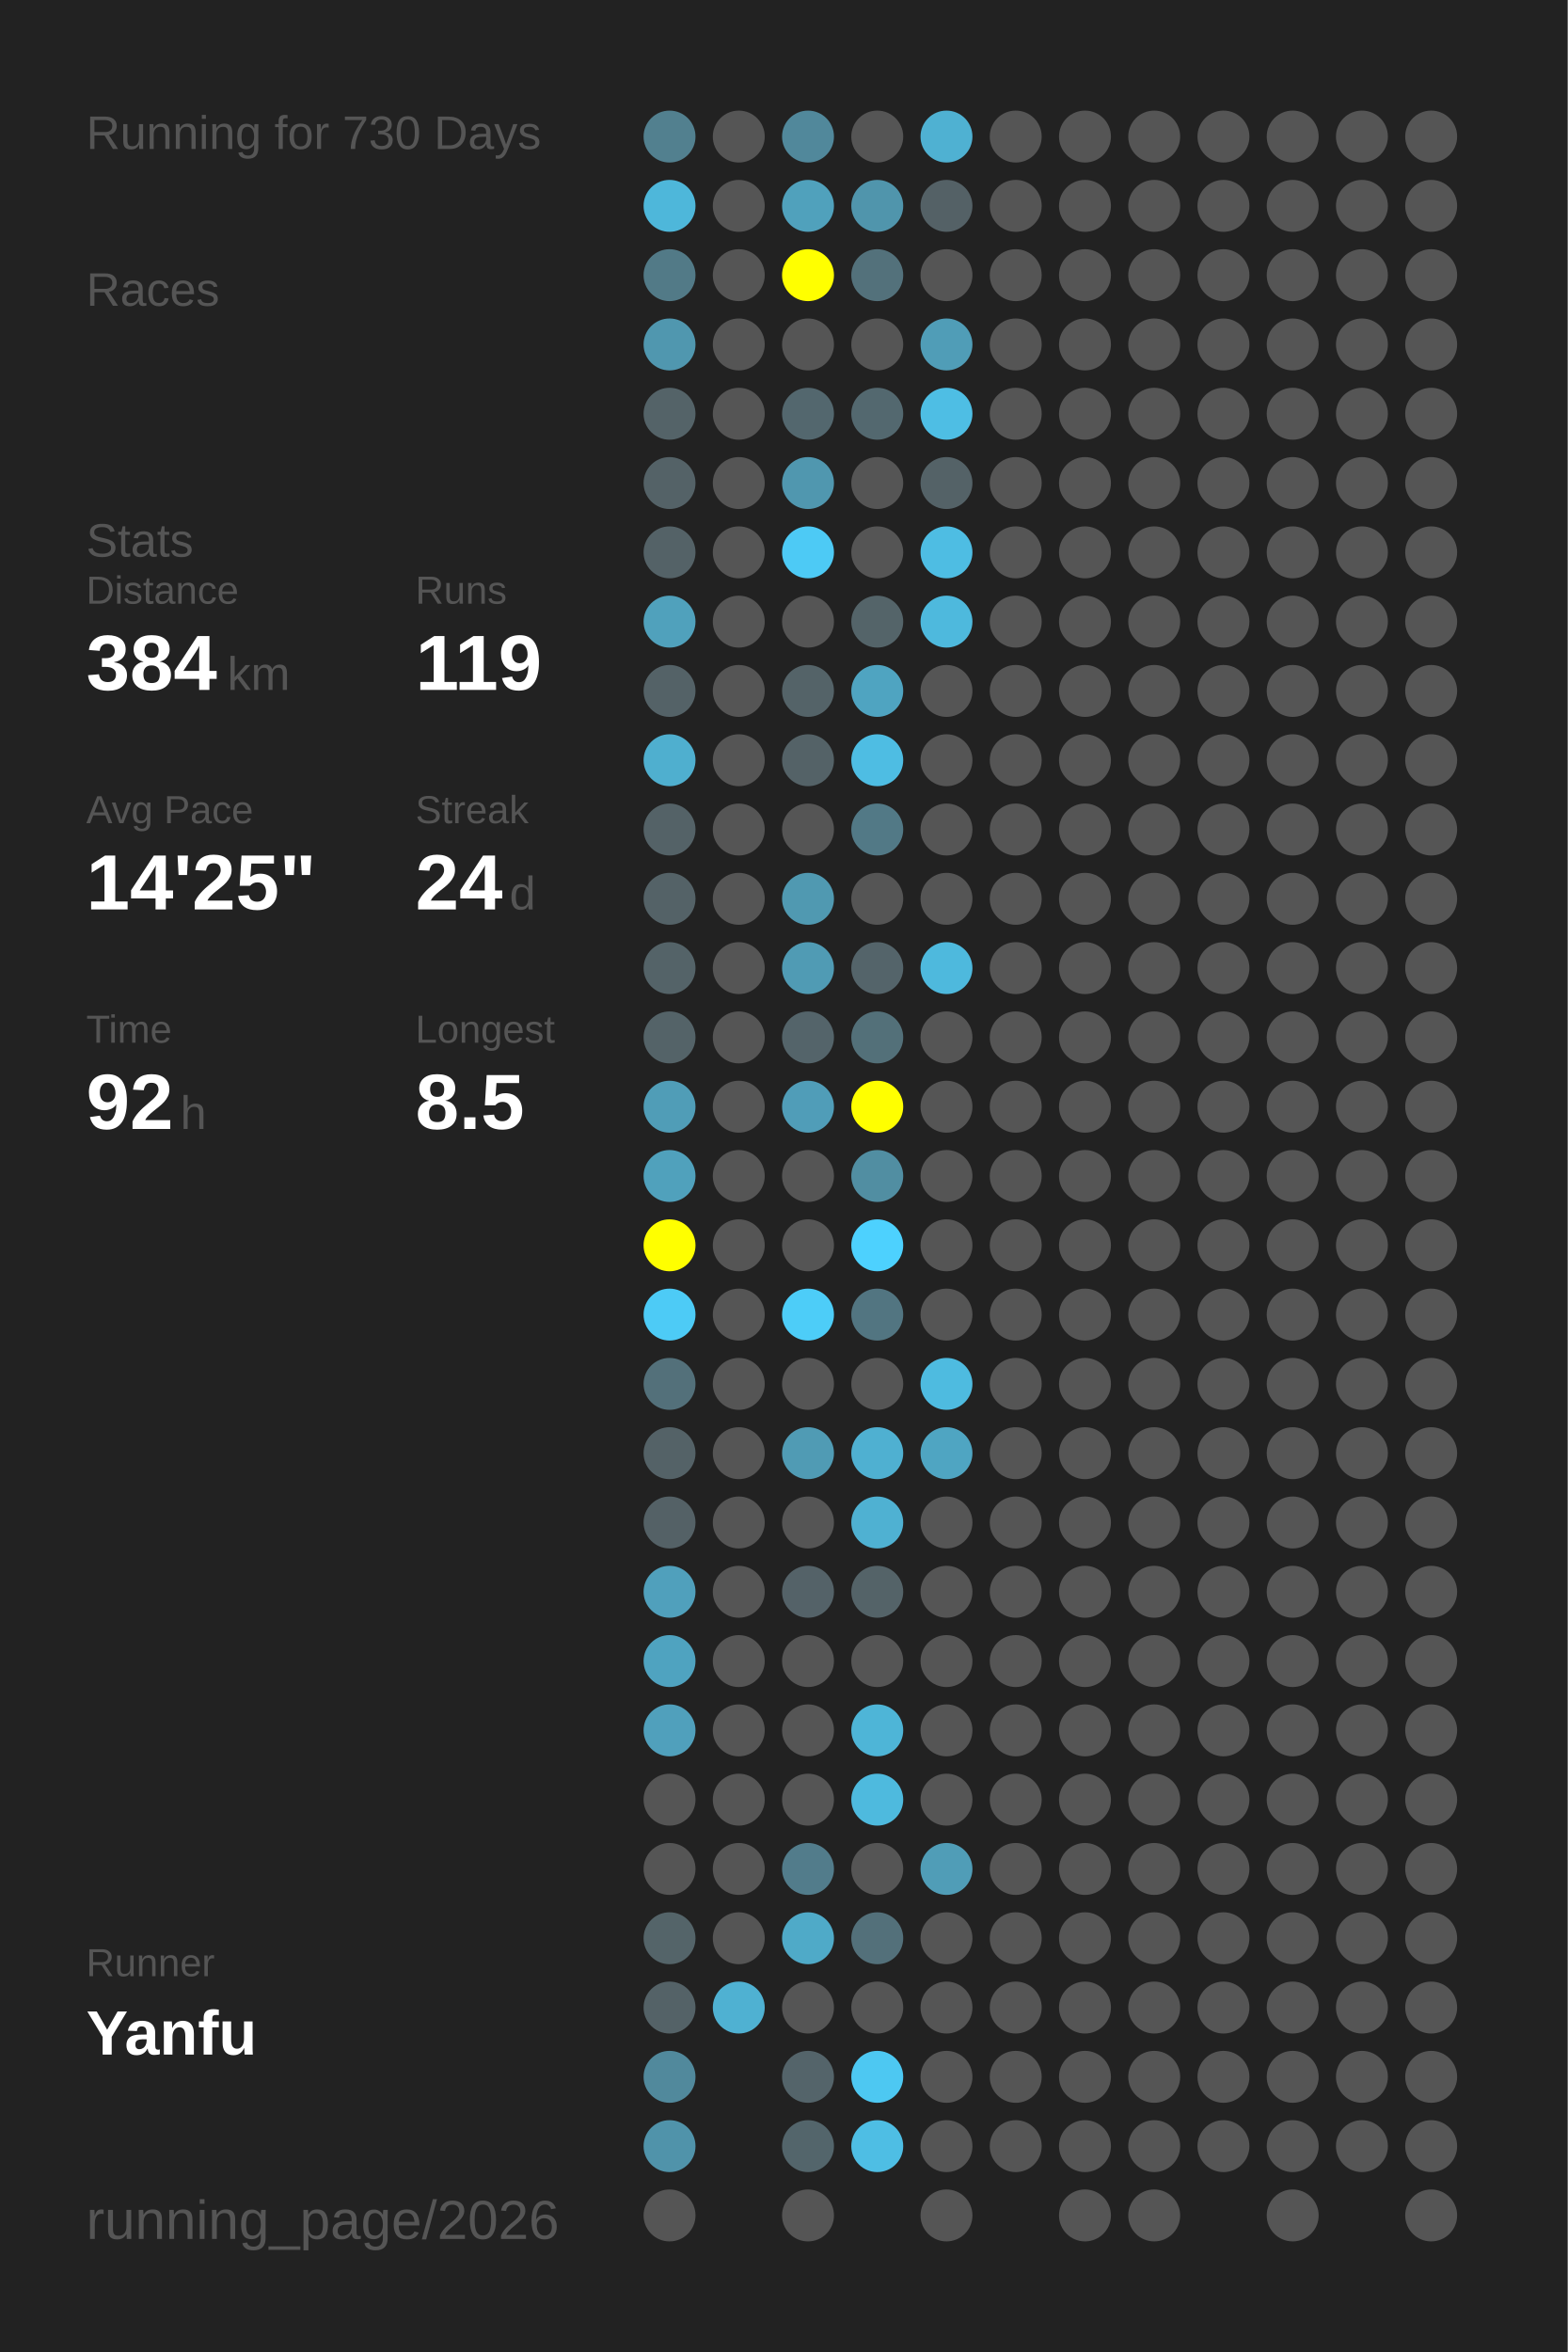
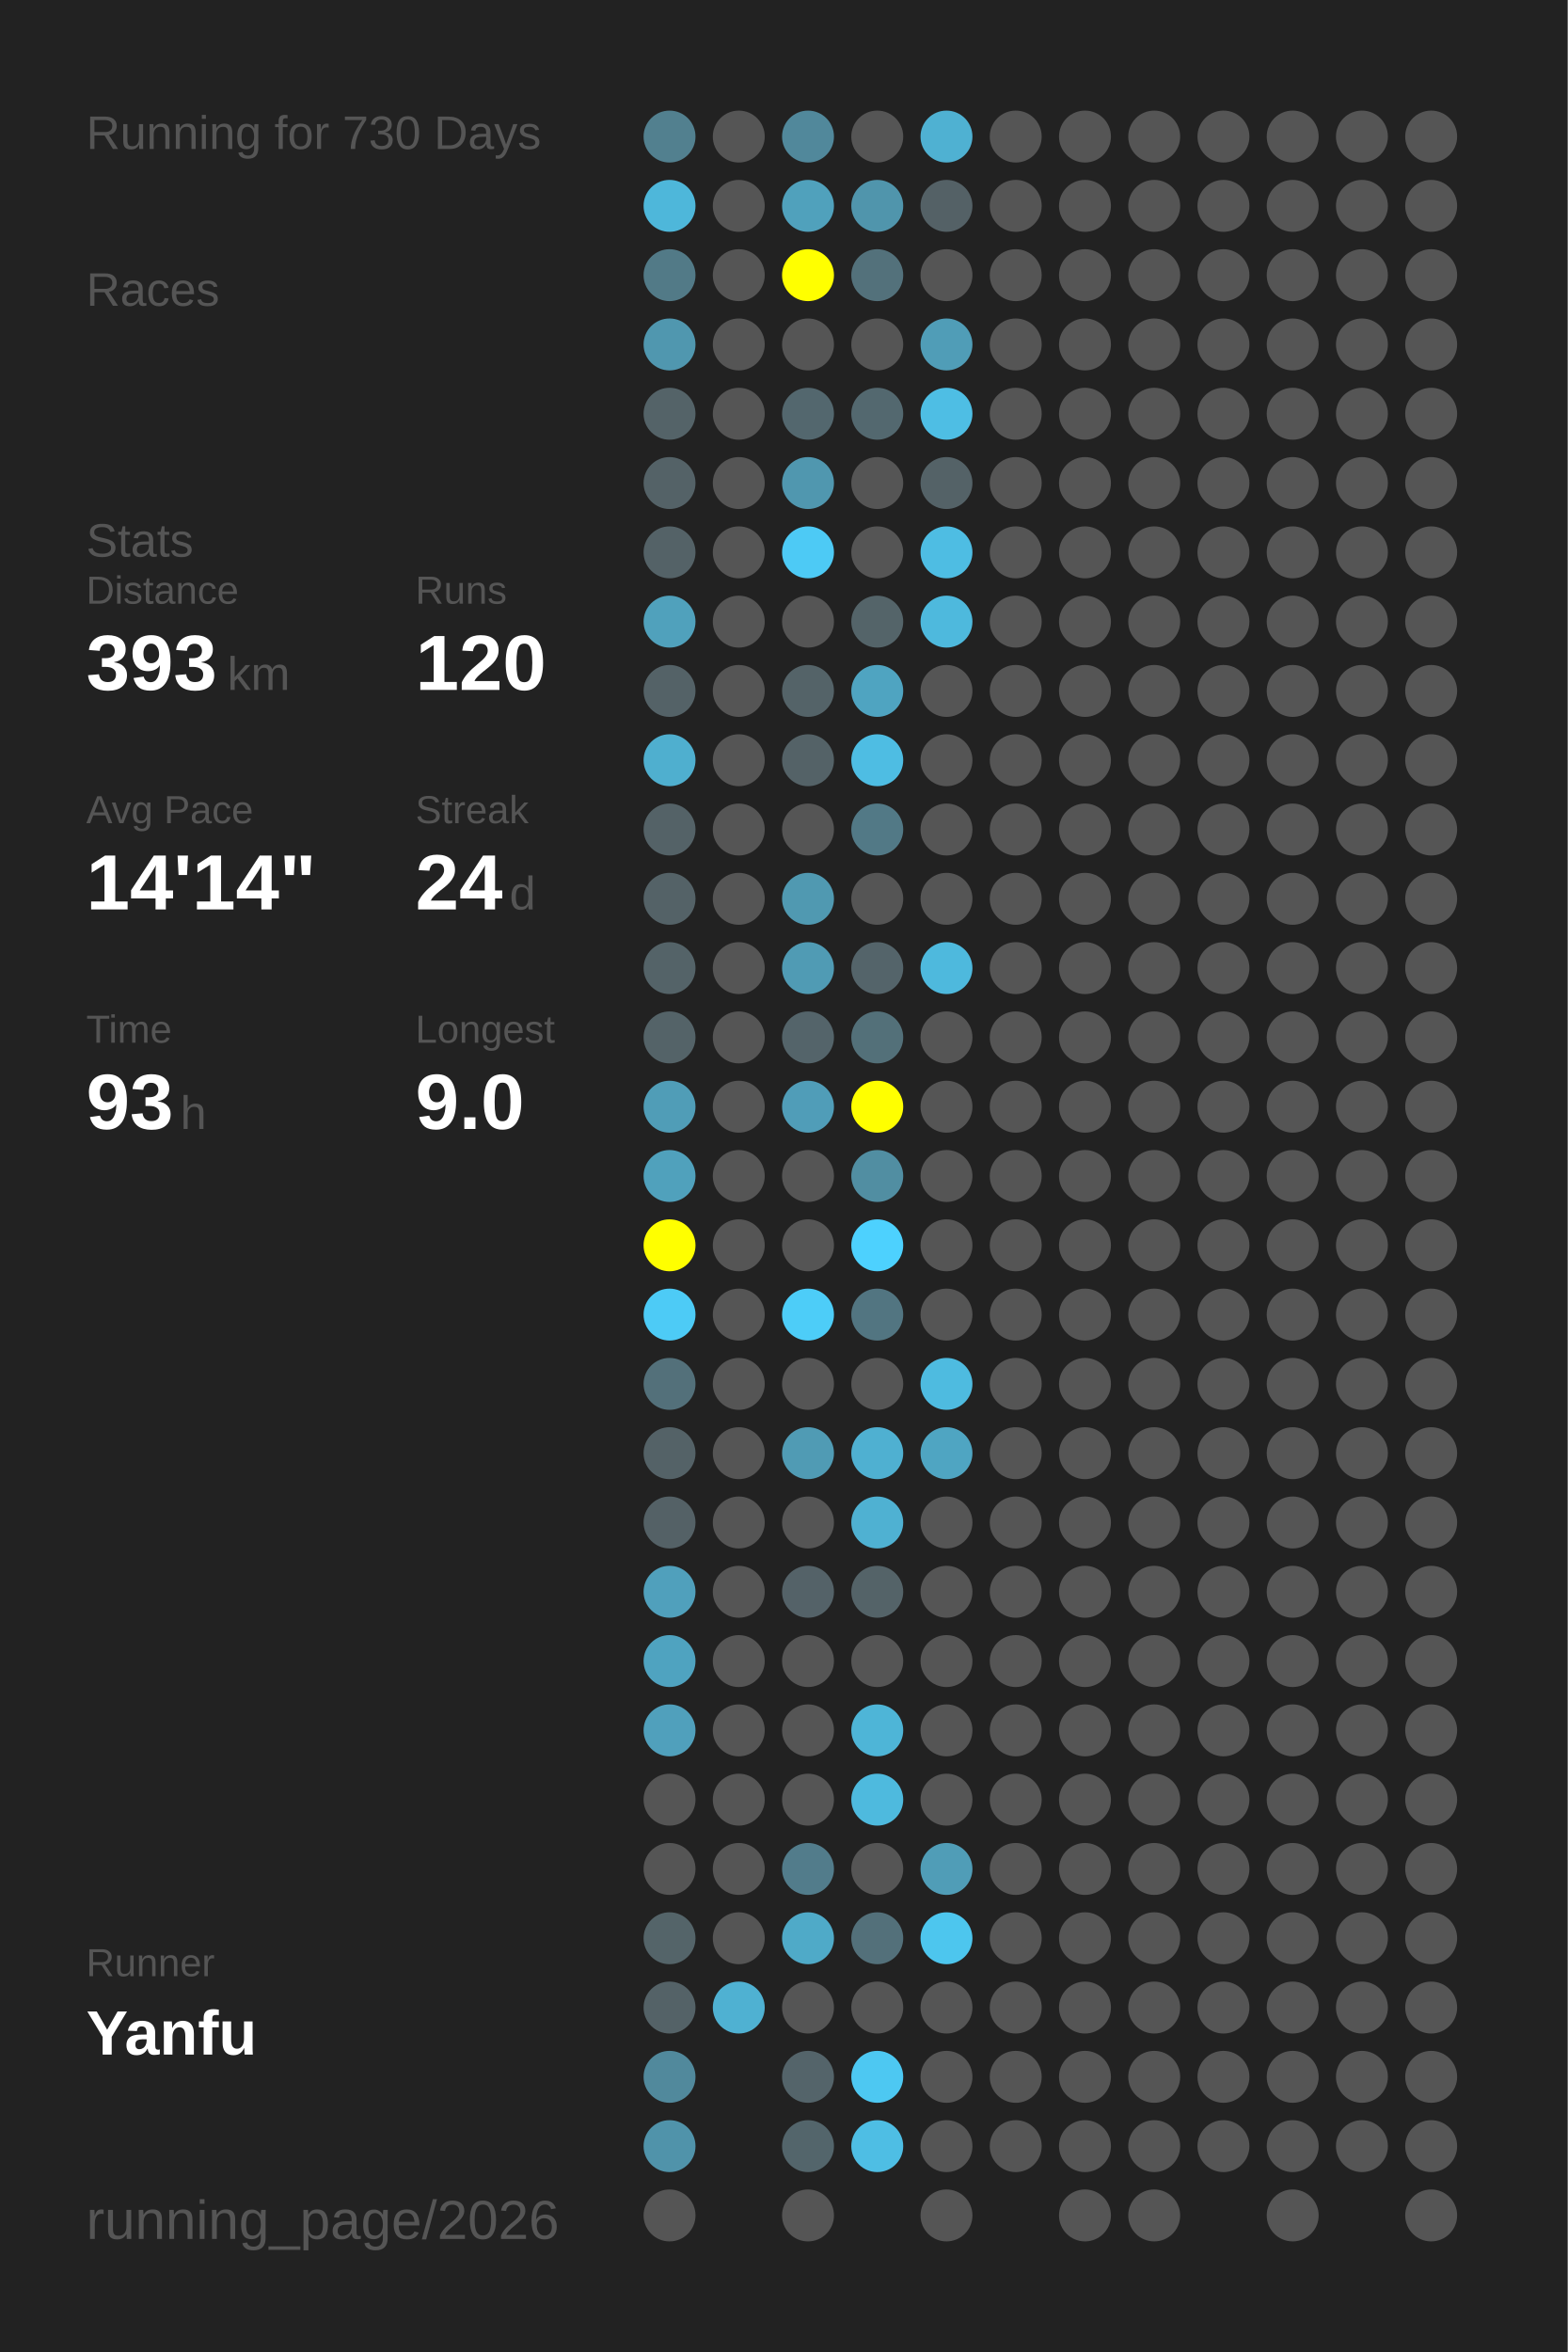
<svg xmlns="http://www.w3.org/2000/svg" baseProfile="full" height="300mm" version="1.1" viewBox="0,0,200,300" width="200mm">
  <defs />
  <rect fill="#222222" height="300" width="200" x="0" y="0" />
  <text fill="#555555" style="font-size:6px; font-family:Arial;" x="11" y="19">Running for 730 Days</text>
  <text fill="#555555" style="font-size:6px; font-family:Arial;" x="11" y="39">Races</text>
  <text fill="#555555" style="font-size:6px; font-family:Arial;" x="11" y="71">Stats</text>
  <text fill="#555555" style="font-size:5px; font-family:Arial;" x="11" y="77">Distance</text>
-   <text fill="#FFFFFF" style="font-size:10px; font-family:Arial; font-weight:bold;" x="11" y="88">384</text>
+   <text fill="#FFFFFF" style="font-size:10px; font-family:Arial; font-weight:bold;" x="11" y="88">393</text>
  <text fill="#555555" style="font-size:6px; font-family:Arial;" x="29" y="88">km</text>
  <text fill="#555555" style="font-size:5px; font-family:Arial;" x="53" y="77">Runs</text>
-   <text fill="#FFFFFF" style="font-size:10px; font-family:Arial; font-weight:bold;" x="53" y="88">119</text>
+   <text fill="#FFFFFF" style="font-size:10px; font-family:Arial; font-weight:bold;" x="53" y="88">120</text>
  <text fill="#555555" style="font-size:5px; font-family:Arial;" x="11" y="105">Avg Pace</text>
-   <text fill="#FFFFFF" style="font-size:10px; font-family:Arial; font-weight:bold;" x="11" y="116">14'25"</text>
+   <text fill="#FFFFFF" style="font-size:10px; font-family:Arial; font-weight:bold;" x="11" y="116">14'14"</text>
  <text fill="#555555" style="font-size:5px; font-family:Arial;" x="53" y="105">Streak</text>
  <text fill="#FFFFFF" style="font-size:10px; font-family:Arial; font-weight:bold;" x="53" y="116">24</text>
  <text fill="#555555" style="font-size:6px; font-family:Arial;" x="65" y="116">d</text>
  <text fill="#555555" style="font-size:5px; font-family:Arial;" x="11" y="133">Time</text>
-   <text fill="#FFFFFF" style="font-size:10px; font-family:Arial; font-weight:bold;" x="11" y="144">92</text>
+   <text fill="#FFFFFF" style="font-size:10px; font-family:Arial; font-weight:bold;" x="11" y="144">93</text>
  <text fill="#555555" style="font-size:6px; font-family:Arial;" x="23" y="144">h</text>
  <text fill="#555555" style="font-size:5px; font-family:Arial;" x="53" y="133">Longest</text>
-   <text fill="#FFFFFF" style="font-size:10px; font-family:Arial; font-weight:bold;" x="53" y="144">8.5</text>
+   <text fill="#FFFFFF" style="font-size:10px; font-family:Arial; font-weight:bold;" x="53" y="144">9.0</text>
  <text fill="#555555" style="font-size:5px; font-family:Arial;" x="11" y="252.065">Runner</text>
  <text fill="#FFFFFF" style="font-size:8px; font-family:Arial; font-weight:bold;" x="11" y="262.065">Yanfu</text>
  <text fill="#555555" style="font-size:7px; font-family:Arial;" x="11" y="285.581">running_page/2026</text>
  <circle cx="85.417" cy="17.419" fill="#52808f" r="3.312" />
  <circle cx="85.417" cy="26.258" fill="#4eb7da" r="3.312" />
  <circle cx="85.417" cy="35.097" fill="#527a87" r="3.312" />
  <circle cx="85.417" cy="43.935" fill="#5097af" r="3.312" />
  <circle cx="85.417" cy="52.774" fill="#546368" r="3.312" />
  <circle cx="85.417" cy="61.613" fill="#546267" r="3.312" />
  <circle cx="85.417" cy="70.452" fill="#546267" r="3.312" />
  <circle cx="85.417" cy="79.29" fill="#50a1bc" r="3.312" />
  <circle cx="85.417" cy="88.129" fill="#546267" r="3.312" />
  <circle cx="85.417" cy="96.968" fill="#4fafcf" r="3.312" />
  <circle cx="85.417" cy="105.806" fill="#546267" r="3.312" />
  <circle cx="85.417" cy="114.645" fill="#546267" r="3.312" />
  <circle cx="85.417" cy="123.484" fill="#546368" r="3.312" />
  <circle cx="85.417" cy="132.323" fill="#546368" r="3.312" />
  <circle cx="85.417" cy="141.161" fill="#509db7" r="3.312" />
  <circle cx="85.417" cy="150" fill="#50a1bc" r="3.312" />
  <circle cx="85.417" cy="158.839" fill="#FFFF00" r="3.312" />
  <circle cx="85.417" cy="167.677" fill="#4dcbf6" r="3.312" />
  <circle cx="85.417" cy="176.516" fill="#53707a" r="3.312" />
  <circle cx="85.417" cy="185.355" fill="#546267" r="3.312" />
  <circle cx="85.417" cy="194.194" fill="#546166" r="3.312" />
  <circle cx="85.417" cy="203.032" fill="#50a0bc" r="3.312" />
  <circle cx="85.417" cy="211.871" fill="#4fa3c0" r="3.312" />
  <circle cx="85.417" cy="220.71" fill="#50a0bc" r="3.312" />
  <circle cx="85.417" cy="229.548" fill="#555555" r="3.312" />
  <circle cx="85.417" cy="238.387" fill="#555555" r="3.312" />
  <circle cx="85.417" cy="247.226" fill="#546469" r="3.312" />
  <circle cx="85.417" cy="256.065" fill="#546267" r="3.312" />
  <circle cx="85.417" cy="264.903" fill="#51899c" r="3.312" />
  <circle cx="85.417" cy="273.742" fill="#5093aa" r="3.312" />
  <circle cx="85.417" cy="282.581" fill="#555555" r="3.312" />
  <circle cx="94.25" cy="17.419" fill="#555555" r="3.312" />
  <circle cx="94.25" cy="26.258" fill="#555555" r="3.312" />
  <circle cx="94.25" cy="35.097" fill="#555555" r="3.312" />
  <circle cx="94.25" cy="43.935" fill="#555555" r="3.312" />
  <circle cx="94.25" cy="52.774" fill="#555555" r="3.312" />
  <circle cx="94.25" cy="61.613" fill="#555555" r="3.312" />
  <circle cx="94.25" cy="70.452" fill="#555555" r="3.312" />
  <circle cx="94.25" cy="79.29" fill="#555555" r="3.312" />
  <circle cx="94.25" cy="88.129" fill="#555555" r="3.312" />
  <circle cx="94.25" cy="96.968" fill="#555555" r="3.312" />
  <circle cx="94.25" cy="105.806" fill="#555555" r="3.312" />
  <circle cx="94.25" cy="114.645" fill="#555555" r="3.312" />
  <circle cx="94.25" cy="123.484" fill="#555555" r="3.312" />
  <circle cx="94.25" cy="132.323" fill="#555555" r="3.312" />
  <circle cx="94.25" cy="141.161" fill="#555555" r="3.312" />
  <circle cx="94.25" cy="150" fill="#555555" r="3.312" />
  <circle cx="94.25" cy="158.839" fill="#555555" r="3.312" />
  <circle cx="94.25" cy="167.677" fill="#555555" r="3.312" />
  <circle cx="94.25" cy="176.516" fill="#555555" r="3.312" />
  <circle cx="94.25" cy="185.355" fill="#555555" r="3.312" />
  <circle cx="94.25" cy="194.194" fill="#555555" r="3.312" />
  <circle cx="94.25" cy="203.032" fill="#555555" r="3.312" />
  <circle cx="94.25" cy="211.871" fill="#555555" r="3.312" />
  <circle cx="94.25" cy="220.71" fill="#555555" r="3.312" />
  <circle cx="94.25" cy="229.548" fill="#555555" r="3.312" />
  <circle cx="94.25" cy="238.387" fill="#555555" r="3.312" />
  <circle cx="94.25" cy="247.226" fill="#555555" r="3.312" />
  <circle cx="94.25" cy="256.065" fill="#4fb1d2" r="3.312" />
  <circle cx="103.083" cy="17.419" fill="#51889b" r="3.312" />
  <circle cx="103.083" cy="26.258" fill="#50a1bc" r="3.312" />
  <circle cx="103.083" cy="35.097" fill="#FFFF00" r="3.312" />
  <circle cx="103.083" cy="43.935" fill="#555555" r="3.312" />
  <circle cx="103.083" cy="52.774" fill="#53676e" r="3.312" />
  <circle cx="103.083" cy="61.613" fill="#5097af" r="3.312" />
  <circle cx="103.083" cy="70.452" fill="#4dcaf5" r="3.312" />
  <circle cx="103.083" cy="79.29" fill="#555555" r="3.312" />
  <circle cx="103.083" cy="88.129" fill="#546368" r="3.312" />
  <circle cx="103.083" cy="96.968" fill="#546267" r="3.312" />
  <circle cx="103.083" cy="105.806" fill="#555555" r="3.312" />
  <circle cx="103.083" cy="114.645" fill="#5099b1" r="3.312" />
  <circle cx="103.083" cy="123.484" fill="#509bb4" r="3.312" />
  <circle cx="103.083" cy="132.323" fill="#54646a" r="3.312" />
  <circle cx="103.083" cy="141.161" fill="#509db8" r="3.312" />
  <circle cx="103.083" cy="150" fill="#555555" r="3.312" />
  <circle cx="103.083" cy="158.839" fill="#555555" r="3.312" />
  <circle cx="103.083" cy="167.677" fill="#4dcdf8" r="3.312" />
  <circle cx="103.083" cy="176.516" fill="#555555" r="3.312" />
  <circle cx="103.083" cy="185.355" fill="#509bb4" r="3.312" />
  <circle cx="103.083" cy="194.194" fill="#555555" r="3.312" />
  <circle cx="103.083" cy="203.032" fill="#546268" r="3.312" />
  <circle cx="103.083" cy="211.871" fill="#555555" r="3.312" />
  <circle cx="103.083" cy="220.71" fill="#555555" r="3.312" />
  <circle cx="103.083" cy="229.548" fill="#555555" r="3.312" />
  <circle cx="103.083" cy="238.387" fill="#527c8b" r="3.312" />
  <circle cx="103.083" cy="247.226" fill="#4faac8" r="3.312" />
  <circle cx="103.083" cy="256.065" fill="#555555" r="3.312" />
  <circle cx="103.083" cy="264.903" fill="#54646a" r="3.312" />
  <circle cx="103.083" cy="273.742" fill="#53656b" r="3.312" />
  <circle cx="103.083" cy="282.581" fill="#555555" r="3.312" />
  <circle cx="111.917" cy="17.419" fill="#555555" r="3.312" />
  <circle cx="111.917" cy="26.258" fill="#5095ac" r="3.312" />
  <circle cx="111.917" cy="35.097" fill="#53717b" r="3.312" />
  <circle cx="111.917" cy="43.935" fill="#555555" r="3.312" />
  <circle cx="111.917" cy="52.774" fill="#53686f" r="3.312" />
  <circle cx="111.917" cy="61.613" fill="#555555" r="3.312" />
  <circle cx="111.917" cy="70.452" fill="#555555" r="3.312" />
  <circle cx="111.917" cy="79.29" fill="#546469" r="3.312" />
  <circle cx="111.917" cy="88.129" fill="#4fa4c1" r="3.312" />
  <circle cx="111.917" cy="96.968" fill="#4ebde3" r="3.312" />
  <circle cx="111.917" cy="105.806" fill="#527986" r="3.312" />
  <circle cx="111.917" cy="114.645" fill="#555555" r="3.312" />
  <circle cx="111.917" cy="123.484" fill="#54646a" r="3.312" />
  <circle cx="111.917" cy="132.323" fill="#537079" r="3.312" />
  <circle cx="111.917" cy="141.161" fill="#FFFF00" r="3.312" />
  <circle cx="111.917" cy="150" fill="#518ea2" r="3.312" />
  <circle cx="111.917" cy="158.839" fill="#4dd1fe" r="3.312" />
  <circle cx="111.917" cy="167.677" fill="#527581" r="3.312" />
  <circle cx="111.917" cy="176.516" fill="#555555" r="3.312" />
  <circle cx="111.917" cy="185.355" fill="#4fb0d1" r="3.312" />
  <circle cx="111.917" cy="194.194" fill="#4fb1d2" r="3.312" />
  <circle cx="111.917" cy="203.032" fill="#546368" r="3.312" />
  <circle cx="111.917" cy="211.871" fill="#555555" r="3.312" />
  <circle cx="111.917" cy="220.71" fill="#4eb5d7" r="3.312" />
  <circle cx="111.917" cy="229.548" fill="#4ebade" r="3.312" />
  <circle cx="111.917" cy="238.387" fill="#555555" r="3.312" />
  <circle cx="111.917" cy="247.226" fill="#53707a" r="3.312" />
  <circle cx="111.917" cy="256.065" fill="#555555" r="3.312" />
  <circle cx="111.917" cy="264.903" fill="#4dc8f2" r="3.312" />
  <circle cx="111.917" cy="273.742" fill="#4ebee4" r="3.312" />
  <circle cx="120.75" cy="17.419" fill="#4fb1d2" r="3.312" />
  <circle cx="120.75" cy="26.258" fill="#546166" r="3.312" />
  <circle cx="120.75" cy="35.097" fill="#555555" r="3.312" />
  <circle cx="120.75" cy="43.935" fill="#509db7" r="3.312" />
  <circle cx="120.75" cy="52.774" fill="#4ebee4" r="3.312" />
  <circle cx="120.75" cy="61.613" fill="#546267" r="3.312" />
  <circle cx="120.75" cy="70.452" fill="#4ebde3" r="3.312" />
  <circle cx="120.75" cy="79.29" fill="#4eb9dd" r="3.312" />
  <circle cx="120.75" cy="88.129" fill="#555555" r="3.312" />
  <circle cx="120.75" cy="96.968" fill="#555555" r="3.312" />
  <circle cx="120.75" cy="105.806" fill="#555555" r="3.312" />
  <circle cx="120.75" cy="114.645" fill="#555555" r="3.312" />
  <circle cx="120.75" cy="123.484" fill="#4eb9dd" r="3.312" />
  <circle cx="120.75" cy="132.323" fill="#555555" r="3.312" />
  <circle cx="120.75" cy="141.161" fill="#555555" r="3.312" />
  <circle cx="120.75" cy="150" fill="#555555" r="3.312" />
  <circle cx="120.75" cy="158.839" fill="#555555" r="3.312" />
  <circle cx="120.75" cy="167.677" fill="#555555" r="3.312" />
  <circle cx="120.75" cy="176.516" fill="#4ebbe0" r="3.312" />
  <circle cx="120.75" cy="185.355" fill="#4fa5c2" r="3.312" />
  <circle cx="120.75" cy="194.194" fill="#555555" r="3.312" />
  <circle cx="120.75" cy="203.032" fill="#555555" r="3.312" />
  <circle cx="120.75" cy="211.871" fill="#555555" r="3.312" />
  <circle cx="120.75" cy="220.71" fill="#555555" r="3.312" />
  <circle cx="120.75" cy="229.548" fill="#555555" r="3.312" />
  <circle cx="120.75" cy="238.387" fill="#509db7" r="3.312" />
-   <circle cx="120.75" cy="247.226" fill="#555555" r="3.312" />
+   <circle cx="120.75" cy="247.226" fill="#4dc6ee" r="3.312" />
  <circle cx="120.75" cy="256.065" fill="#555555" r="3.312" />
  <circle cx="120.75" cy="264.903" fill="#555555" r="3.312" />
  <circle cx="120.75" cy="273.742" fill="#555555" r="3.312" />
  <circle cx="120.75" cy="282.581" fill="#555555" r="3.312" />
  <circle cx="129.583" cy="17.419" fill="#555555" r="3.312" />
  <circle cx="129.583" cy="26.258" fill="#555555" r="3.312" />
  <circle cx="129.583" cy="35.097" fill="#555555" r="3.312" />
  <circle cx="129.583" cy="43.935" fill="#555555" r="3.312" />
  <circle cx="129.583" cy="52.774" fill="#555555" r="3.312" />
  <circle cx="129.583" cy="61.613" fill="#555555" r="3.312" />
  <circle cx="129.583" cy="70.452" fill="#555555" r="3.312" />
  <circle cx="129.583" cy="79.29" fill="#555555" r="3.312" />
  <circle cx="129.583" cy="88.129" fill="#555555" r="3.312" />
  <circle cx="129.583" cy="96.968" fill="#555555" r="3.312" />
  <circle cx="129.583" cy="105.806" fill="#555555" r="3.312" />
  <circle cx="129.583" cy="114.645" fill="#555555" r="3.312" />
  <circle cx="129.583" cy="123.484" fill="#555555" r="3.312" />
  <circle cx="129.583" cy="132.323" fill="#555555" r="3.312" />
  <circle cx="129.583" cy="141.161" fill="#555555" r="3.312" />
  <circle cx="129.583" cy="150" fill="#555555" r="3.312" />
  <circle cx="129.583" cy="158.839" fill="#555555" r="3.312" />
  <circle cx="129.583" cy="167.677" fill="#555555" r="3.312" />
  <circle cx="129.583" cy="176.516" fill="#555555" r="3.312" />
  <circle cx="129.583" cy="185.355" fill="#555555" r="3.312" />
  <circle cx="129.583" cy="194.194" fill="#555555" r="3.312" />
  <circle cx="129.583" cy="203.032" fill="#555555" r="3.312" />
  <circle cx="129.583" cy="211.871" fill="#555555" r="3.312" />
  <circle cx="129.583" cy="220.71" fill="#555555" r="3.312" />
  <circle cx="129.583" cy="229.548" fill="#555555" r="3.312" />
  <circle cx="129.583" cy="238.387" fill="#555555" r="3.312" />
  <circle cx="129.583" cy="247.226" fill="#555555" r="3.312" />
  <circle cx="129.583" cy="256.065" fill="#555555" r="3.312" />
  <circle cx="129.583" cy="264.903" fill="#555555" r="3.312" />
  <circle cx="129.583" cy="273.742" fill="#555555" r="3.312" />
  <circle cx="138.417" cy="17.419" fill="#555555" r="3.312" />
  <circle cx="138.417" cy="26.258" fill="#555555" r="3.312" />
  <circle cx="138.417" cy="35.097" fill="#555555" r="3.312" />
  <circle cx="138.417" cy="43.935" fill="#555555" r="3.312" />
  <circle cx="138.417" cy="52.774" fill="#555555" r="3.312" />
  <circle cx="138.417" cy="61.613" fill="#555555" r="3.312" />
  <circle cx="138.417" cy="70.452" fill="#555555" r="3.312" />
  <circle cx="138.417" cy="79.29" fill="#555555" r="3.312" />
  <circle cx="138.417" cy="88.129" fill="#555555" r="3.312" />
  <circle cx="138.417" cy="96.968" fill="#555555" r="3.312" />
  <circle cx="138.417" cy="105.806" fill="#555555" r="3.312" />
  <circle cx="138.417" cy="114.645" fill="#555555" r="3.312" />
  <circle cx="138.417" cy="123.484" fill="#555555" r="3.312" />
  <circle cx="138.417" cy="132.323" fill="#555555" r="3.312" />
  <circle cx="138.417" cy="141.161" fill="#555555" r="3.312" />
  <circle cx="138.417" cy="150" fill="#555555" r="3.312" />
  <circle cx="138.417" cy="158.839" fill="#555555" r="3.312" />
  <circle cx="138.417" cy="167.677" fill="#555555" r="3.312" />
  <circle cx="138.417" cy="176.516" fill="#555555" r="3.312" />
  <circle cx="138.417" cy="185.355" fill="#555555" r="3.312" />
  <circle cx="138.417" cy="194.194" fill="#555555" r="3.312" />
  <circle cx="138.417" cy="203.032" fill="#555555" r="3.312" />
  <circle cx="138.417" cy="211.871" fill="#555555" r="3.312" />
  <circle cx="138.417" cy="220.71" fill="#555555" r="3.312" />
  <circle cx="138.417" cy="229.548" fill="#555555" r="3.312" />
  <circle cx="138.417" cy="238.387" fill="#555555" r="3.312" />
  <circle cx="138.417" cy="247.226" fill="#555555" r="3.312" />
  <circle cx="138.417" cy="256.065" fill="#555555" r="3.312" />
  <circle cx="138.417" cy="264.903" fill="#555555" r="3.312" />
  <circle cx="138.417" cy="273.742" fill="#555555" r="3.312" />
  <circle cx="138.417" cy="282.581" fill="#555555" r="3.312" />
  <circle cx="147.25" cy="17.419" fill="#555555" r="3.312" />
  <circle cx="147.25" cy="26.258" fill="#555555" r="3.312" />
  <circle cx="147.25" cy="35.097" fill="#555555" r="3.312" />
  <circle cx="147.25" cy="43.935" fill="#555555" r="3.312" />
  <circle cx="147.25" cy="52.774" fill="#555555" r="3.312" />
  <circle cx="147.25" cy="61.613" fill="#555555" r="3.312" />
  <circle cx="147.25" cy="70.452" fill="#555555" r="3.312" />
  <circle cx="147.25" cy="79.29" fill="#555555" r="3.312" />
  <circle cx="147.25" cy="88.129" fill="#555555" r="3.312" />
  <circle cx="147.25" cy="96.968" fill="#555555" r="3.312" />
  <circle cx="147.25" cy="105.806" fill="#555555" r="3.312" />
  <circle cx="147.25" cy="114.645" fill="#555555" r="3.312" />
  <circle cx="147.25" cy="123.484" fill="#555555" r="3.312" />
  <circle cx="147.25" cy="132.323" fill="#555555" r="3.312" />
  <circle cx="147.25" cy="141.161" fill="#555555" r="3.312" />
  <circle cx="147.25" cy="150" fill="#555555" r="3.312" />
  <circle cx="147.25" cy="158.839" fill="#555555" r="3.312" />
  <circle cx="147.25" cy="167.677" fill="#555555" r="3.312" />
  <circle cx="147.25" cy="176.516" fill="#555555" r="3.312" />
  <circle cx="147.25" cy="185.355" fill="#555555" r="3.312" />
  <circle cx="147.25" cy="194.194" fill="#555555" r="3.312" />
  <circle cx="147.25" cy="203.032" fill="#555555" r="3.312" />
  <circle cx="147.25" cy="211.871" fill="#555555" r="3.312" />
  <circle cx="147.25" cy="220.71" fill="#555555" r="3.312" />
  <circle cx="147.25" cy="229.548" fill="#555555" r="3.312" />
  <circle cx="147.25" cy="238.387" fill="#555555" r="3.312" />
  <circle cx="147.25" cy="247.226" fill="#555555" r="3.312" />
  <circle cx="147.25" cy="256.065" fill="#555555" r="3.312" />
  <circle cx="147.25" cy="264.903" fill="#555555" r="3.312" />
  <circle cx="147.25" cy="273.742" fill="#555555" r="3.312" />
  <circle cx="147.25" cy="282.581" fill="#555555" r="3.312" />
  <circle cx="156.083" cy="17.419" fill="#555555" r="3.312" />
  <circle cx="156.083" cy="26.258" fill="#555555" r="3.312" />
  <circle cx="156.083" cy="35.097" fill="#555555" r="3.312" />
  <circle cx="156.083" cy="43.935" fill="#555555" r="3.312" />
  <circle cx="156.083" cy="52.774" fill="#555555" r="3.312" />
  <circle cx="156.083" cy="61.613" fill="#555555" r="3.312" />
  <circle cx="156.083" cy="70.452" fill="#555555" r="3.312" />
  <circle cx="156.083" cy="79.29" fill="#555555" r="3.312" />
  <circle cx="156.083" cy="88.129" fill="#555555" r="3.312" />
  <circle cx="156.083" cy="96.968" fill="#555555" r="3.312" />
  <circle cx="156.083" cy="105.806" fill="#555555" r="3.312" />
  <circle cx="156.083" cy="114.645" fill="#555555" r="3.312" />
  <circle cx="156.083" cy="123.484" fill="#555555" r="3.312" />
  <circle cx="156.083" cy="132.323" fill="#555555" r="3.312" />
  <circle cx="156.083" cy="141.161" fill="#555555" r="3.312" />
  <circle cx="156.083" cy="150" fill="#555555" r="3.312" />
  <circle cx="156.083" cy="158.839" fill="#555555" r="3.312" />
  <circle cx="156.083" cy="167.677" fill="#555555" r="3.312" />
  <circle cx="156.083" cy="176.516" fill="#555555" r="3.312" />
  <circle cx="156.083" cy="185.355" fill="#555555" r="3.312" />
  <circle cx="156.083" cy="194.194" fill="#555555" r="3.312" />
  <circle cx="156.083" cy="203.032" fill="#555555" r="3.312" />
  <circle cx="156.083" cy="211.871" fill="#555555" r="3.312" />
  <circle cx="156.083" cy="220.71" fill="#555555" r="3.312" />
  <circle cx="156.083" cy="229.548" fill="#555555" r="3.312" />
  <circle cx="156.083" cy="238.387" fill="#555555" r="3.312" />
  <circle cx="156.083" cy="247.226" fill="#555555" r="3.312" />
  <circle cx="156.083" cy="256.065" fill="#555555" r="3.312" />
  <circle cx="156.083" cy="264.903" fill="#555555" r="3.312" />
  <circle cx="156.083" cy="273.742" fill="#555555" r="3.312" />
  <circle cx="164.917" cy="17.419" fill="#555555" r="3.312" />
  <circle cx="164.917" cy="26.258" fill="#555555" r="3.312" />
  <circle cx="164.917" cy="35.097" fill="#555555" r="3.312" />
  <circle cx="164.917" cy="43.935" fill="#555555" r="3.312" />
  <circle cx="164.917" cy="52.774" fill="#555555" r="3.312" />
  <circle cx="164.917" cy="61.613" fill="#555555" r="3.312" />
  <circle cx="164.917" cy="70.452" fill="#555555" r="3.312" />
  <circle cx="164.917" cy="79.29" fill="#555555" r="3.312" />
  <circle cx="164.917" cy="88.129" fill="#555555" r="3.312" />
  <circle cx="164.917" cy="96.968" fill="#555555" r="3.312" />
  <circle cx="164.917" cy="105.806" fill="#555555" r="3.312" />
  <circle cx="164.917" cy="114.645" fill="#555555" r="3.312" />
  <circle cx="164.917" cy="123.484" fill="#555555" r="3.312" />
  <circle cx="164.917" cy="132.323" fill="#555555" r="3.312" />
  <circle cx="164.917" cy="141.161" fill="#555555" r="3.312" />
  <circle cx="164.917" cy="150" fill="#555555" r="3.312" />
  <circle cx="164.917" cy="158.839" fill="#555555" r="3.312" />
  <circle cx="164.917" cy="167.677" fill="#555555" r="3.312" />
  <circle cx="164.917" cy="176.516" fill="#555555" r="3.312" />
  <circle cx="164.917" cy="185.355" fill="#555555" r="3.312" />
  <circle cx="164.917" cy="194.194" fill="#555555" r="3.312" />
  <circle cx="164.917" cy="203.032" fill="#555555" r="3.312" />
  <circle cx="164.917" cy="211.871" fill="#555555" r="3.312" />
  <circle cx="164.917" cy="220.71" fill="#555555" r="3.312" />
  <circle cx="164.917" cy="229.548" fill="#555555" r="3.312" />
  <circle cx="164.917" cy="238.387" fill="#555555" r="3.312" />
  <circle cx="164.917" cy="247.226" fill="#555555" r="3.312" />
  <circle cx="164.917" cy="256.065" fill="#555555" r="3.312" />
  <circle cx="164.917" cy="264.903" fill="#555555" r="3.312" />
  <circle cx="164.917" cy="273.742" fill="#555555" r="3.312" />
  <circle cx="164.917" cy="282.581" fill="#555555" r="3.312" />
  <circle cx="173.75" cy="17.419" fill="#555555" r="3.312" />
  <circle cx="173.75" cy="26.258" fill="#555555" r="3.312" />
  <circle cx="173.75" cy="35.097" fill="#555555" r="3.312" />
  <circle cx="173.75" cy="43.935" fill="#555555" r="3.312" />
  <circle cx="173.75" cy="52.774" fill="#555555" r="3.312" />
  <circle cx="173.75" cy="61.613" fill="#555555" r="3.312" />
  <circle cx="173.75" cy="70.452" fill="#555555" r="3.312" />
  <circle cx="173.75" cy="79.29" fill="#555555" r="3.312" />
  <circle cx="173.75" cy="88.129" fill="#555555" r="3.312" />
  <circle cx="173.75" cy="96.968" fill="#555555" r="3.312" />
  <circle cx="173.75" cy="105.806" fill="#555555" r="3.312" />
  <circle cx="173.75" cy="114.645" fill="#555555" r="3.312" />
  <circle cx="173.75" cy="123.484" fill="#555555" r="3.312" />
  <circle cx="173.75" cy="132.323" fill="#555555" r="3.312" />
  <circle cx="173.75" cy="141.161" fill="#555555" r="3.312" />
  <circle cx="173.75" cy="150" fill="#555555" r="3.312" />
  <circle cx="173.75" cy="158.839" fill="#555555" r="3.312" />
  <circle cx="173.75" cy="167.677" fill="#555555" r="3.312" />
  <circle cx="173.75" cy="176.516" fill="#555555" r="3.312" />
  <circle cx="173.75" cy="185.355" fill="#555555" r="3.312" />
  <circle cx="173.75" cy="194.194" fill="#555555" r="3.312" />
  <circle cx="173.75" cy="203.032" fill="#555555" r="3.312" />
  <circle cx="173.75" cy="211.871" fill="#555555" r="3.312" />
  <circle cx="173.75" cy="220.71" fill="#555555" r="3.312" />
  <circle cx="173.75" cy="229.548" fill="#555555" r="3.312" />
  <circle cx="173.75" cy="238.387" fill="#555555" r="3.312" />
  <circle cx="173.75" cy="247.226" fill="#555555" r="3.312" />
  <circle cx="173.75" cy="256.065" fill="#555555" r="3.312" />
  <circle cx="173.75" cy="264.903" fill="#555555" r="3.312" />
  <circle cx="173.75" cy="273.742" fill="#555555" r="3.312" />
  <circle cx="182.583" cy="17.419" fill="#555555" r="3.312" />
  <circle cx="182.583" cy="26.258" fill="#555555" r="3.312" />
  <circle cx="182.583" cy="35.097" fill="#555555" r="3.312" />
  <circle cx="182.583" cy="43.935" fill="#555555" r="3.312" />
  <circle cx="182.583" cy="52.774" fill="#555555" r="3.312" />
  <circle cx="182.583" cy="61.613" fill="#555555" r="3.312" />
  <circle cx="182.583" cy="70.452" fill="#555555" r="3.312" />
  <circle cx="182.583" cy="79.29" fill="#555555" r="3.312" />
  <circle cx="182.583" cy="88.129" fill="#555555" r="3.312" />
  <circle cx="182.583" cy="96.968" fill="#555555" r="3.312" />
  <circle cx="182.583" cy="105.806" fill="#555555" r="3.312" />
  <circle cx="182.583" cy="114.645" fill="#555555" r="3.312" />
  <circle cx="182.583" cy="123.484" fill="#555555" r="3.312" />
  <circle cx="182.583" cy="132.323" fill="#555555" r="3.312" />
  <circle cx="182.583" cy="141.161" fill="#555555" r="3.312" />
  <circle cx="182.583" cy="150" fill="#555555" r="3.312" />
  <circle cx="182.583" cy="158.839" fill="#555555" r="3.312" />
  <circle cx="182.583" cy="167.677" fill="#555555" r="3.312" />
  <circle cx="182.583" cy="176.516" fill="#555555" r="3.312" />
  <circle cx="182.583" cy="185.355" fill="#555555" r="3.312" />
  <circle cx="182.583" cy="194.194" fill="#555555" r="3.312" />
  <circle cx="182.583" cy="203.032" fill="#555555" r="3.312" />
  <circle cx="182.583" cy="211.871" fill="#555555" r="3.312" />
  <circle cx="182.583" cy="220.71" fill="#555555" r="3.312" />
  <circle cx="182.583" cy="229.548" fill="#555555" r="3.312" />
  <circle cx="182.583" cy="238.387" fill="#555555" r="3.312" />
  <circle cx="182.583" cy="247.226" fill="#555555" r="3.312" />
  <circle cx="182.583" cy="256.065" fill="#555555" r="3.312" />
  <circle cx="182.583" cy="264.903" fill="#555555" r="3.312" />
  <circle cx="182.583" cy="273.742" fill="#555555" r="3.312" />
  <circle cx="182.583" cy="282.581" fill="#555555" r="3.312" />
</svg>
